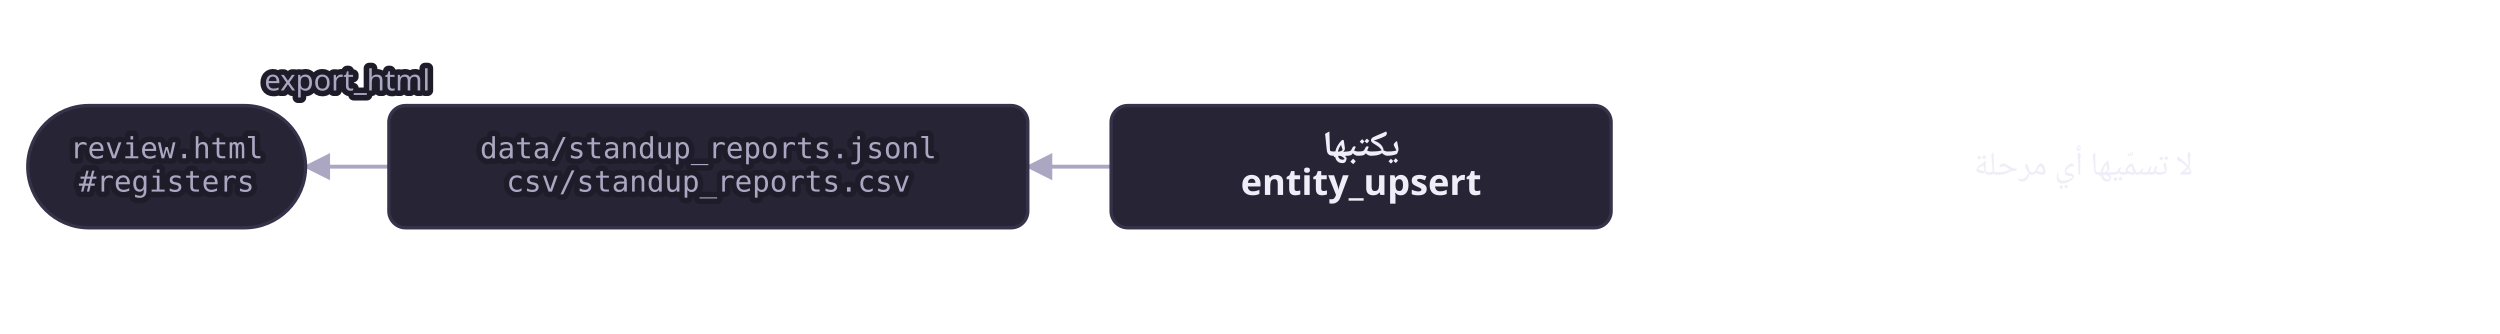
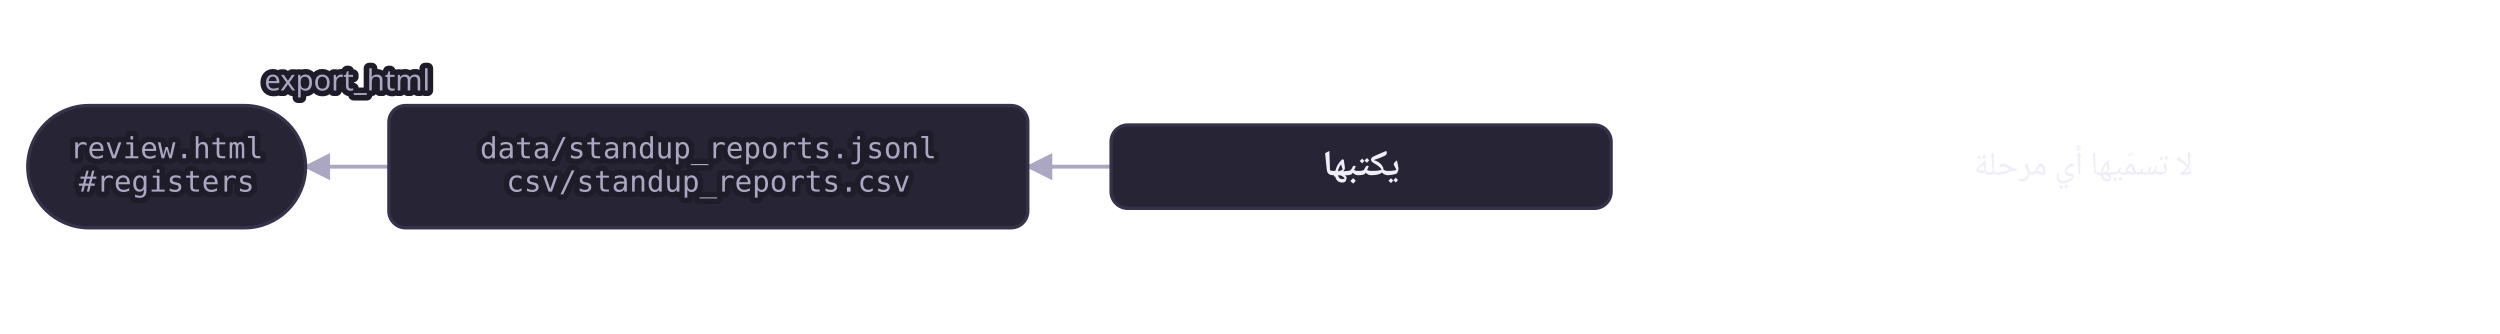
<svg xmlns="http://www.w3.org/2000/svg" class="dia" lang="ar" viewBox="0 0 900 120" width="900" height="120" role="img" aria-label="من أين تأتي الصفوف وإلى أين تذهب. المراحل التي يسمّي سطر Writes فيها الجدول، والأداة التي تكتبه، والملف القانوني مع CSV، ثم صفحة المراجعة.">
  <style>svg{font-family:"Noto Naskh Arabic", "Segoe UI", Tahoma, serif;color:#efedf7;direction:rtl}text{fill:currentColor}.box{fill:#272435;stroke:#35324a;stroke-width:1.2}.box.acc{fill:#2a2545;stroke:#a78bfa}.box.good{fill:#23322e;stroke:#3fb950}.box.bad{fill:#38222d;stroke:#f85149}.box.warn{fill:#3a312c;stroke:#e3b341}.box.frame{fill:none;stroke:#35324a;stroke-dasharray:5 4}.frame .lbl{fill:#aba7c2}.edge{fill:none;stroke:#aba7c2;stroke-width:1.4}.edge.acc{stroke:#a78bfa;stroke-width:1.8}.edge.loop{stroke-dasharray:4 3}.lbl{font-size:12px}.lbl.small{font-size:10.5px;fill:#aba7c2;paint-order:stroke fill;stroke:#1e1c29;stroke-width:4px;stroke-linejoin:round}.lbl.strong{font-weight:600;font-size:13px}.num{font-family:Consolas, Menlo, monospace;font-size:11px;direction:ltr;unicode-bidi:isolate}.arrow{fill:#aba7c2}.arrow.acc{fill:#a78bfa}</style>
  <defs>
    <marker id="ar-data-standup-report-ar" viewBox="0 0 10 10" refX="9" refY="5" markerWidth="7" markerHeight="7" orient="auto-start-reverse">
      <path d="M0 0L10 5L0 10z" class="arrow" />
    </marker>
    <marker id="ara-data-standup-report-ar" viewBox="0 0 10 10" refX="9" refY="5" markerWidth="7" markerHeight="7" orient="auto-start-reverse">
      <path d="M0 0L10 5L0 10z" class="arrow acc" />
    </marker>
  </defs>
  <path class="edge  draw" marker-end="url(#ar-data-standup-report-ar)" d="M400.0 60.0 L370.0 60.0" />
  <path class="edge  draw" marker-end="url(#ar-data-standup-report-ar)" d="M140.0 60.0 L110.0 60.0" />
  <text class="lbl small" x="125.0" y="30.0" text-anchor="middle" dominant-baseline="middle">⁦export_html⁩</text>
  <g data-key="tool">
-     <rect class="box strong" x="400.0" y="38.0" width="180" height="44" rx="6" />
-     <text class="lbl strong" x="490.0" y="53.0" text-anchor="middle" dominant-baseline="middle">يكتبها</text>
-     <text class="lbl strong" x="490.0" y="67.0" text-anchor="middle" dominant-baseline="middle">⁦entity_upsert⁩</text>
+     <rect class="box strong" x="400.0" y="45.0" width="180" height="30" rx="6" />
+     <text class="lbl strong" x="490.0" y="60.0" text-anchor="middle" dominant-baseline="middle">يكتبها</text>
  </g>
  <g data-key="nostage">
    <text class="lbl " x="750.0" y="60.0" text-anchor="middle" dominant-baseline="middle">لا تسمّيها أي مرحلة</text>
  </g>
  <g data-key="data">
    <rect class="box " x="140.0" y="38.0" width="230" height="44" rx="6" />
    <text class="lbl num small" x="255.0" y="54.0" text-anchor="middle" dominant-baseline="middle" style="direction:ltr;unicode-bidi:isolate">⁦data/standup_reports.jsonl⁩</text>
    <text class="lbl num small" x="255.0" y="66.0" text-anchor="middle" dominant-baseline="middle" style="direction:ltr;unicode-bidi:isolate">⁦csv/standup_reports.csv⁩</text>
  </g>
  <g data-key="review">
    <rect class="box pill" x="10.0" y="38.0" width="100" height="44" rx="22.0" />
    <text class="lbl num small" x="60.0" y="54.0" text-anchor="middle" dominant-baseline="middle" style="direction:ltr;unicode-bidi:isolate">⁦review.html⁩</text>
    <text class="lbl num small" x="60.0" y="66.0" text-anchor="middle" dominant-baseline="middle" style="direction:ltr;unicode-bidi:isolate">⁦#registers⁩</text>
  </g>
</svg>
